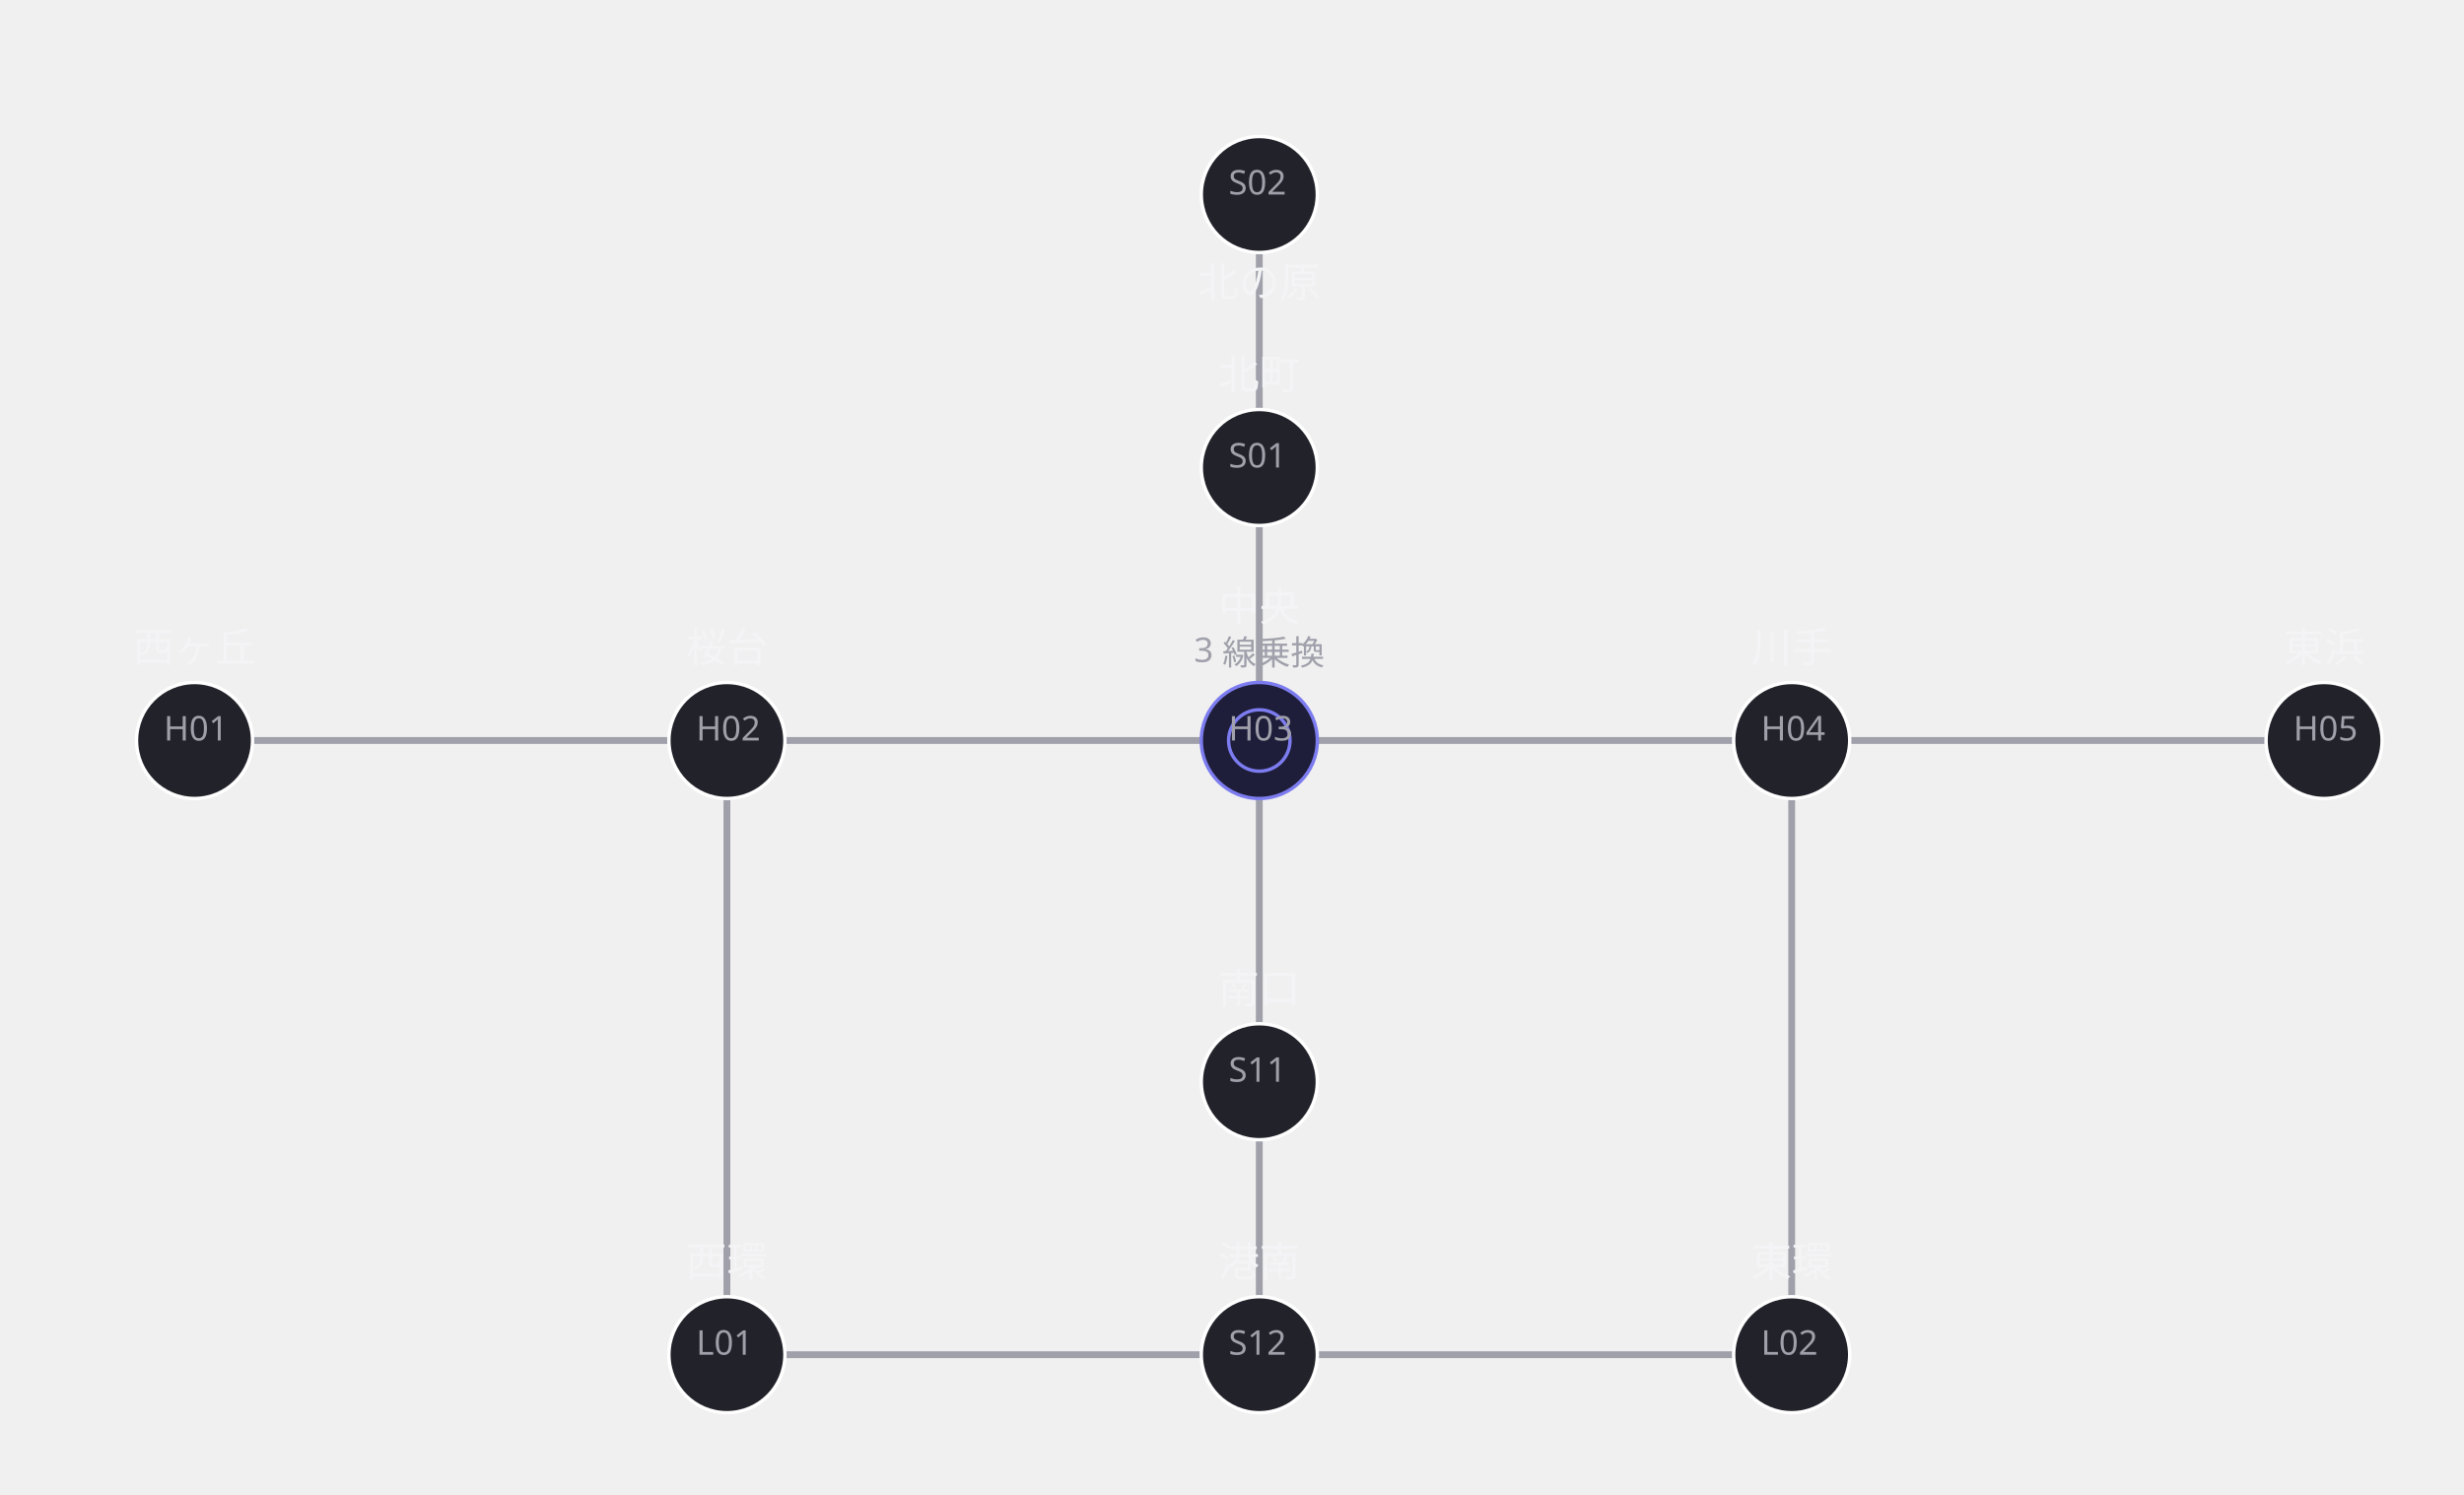
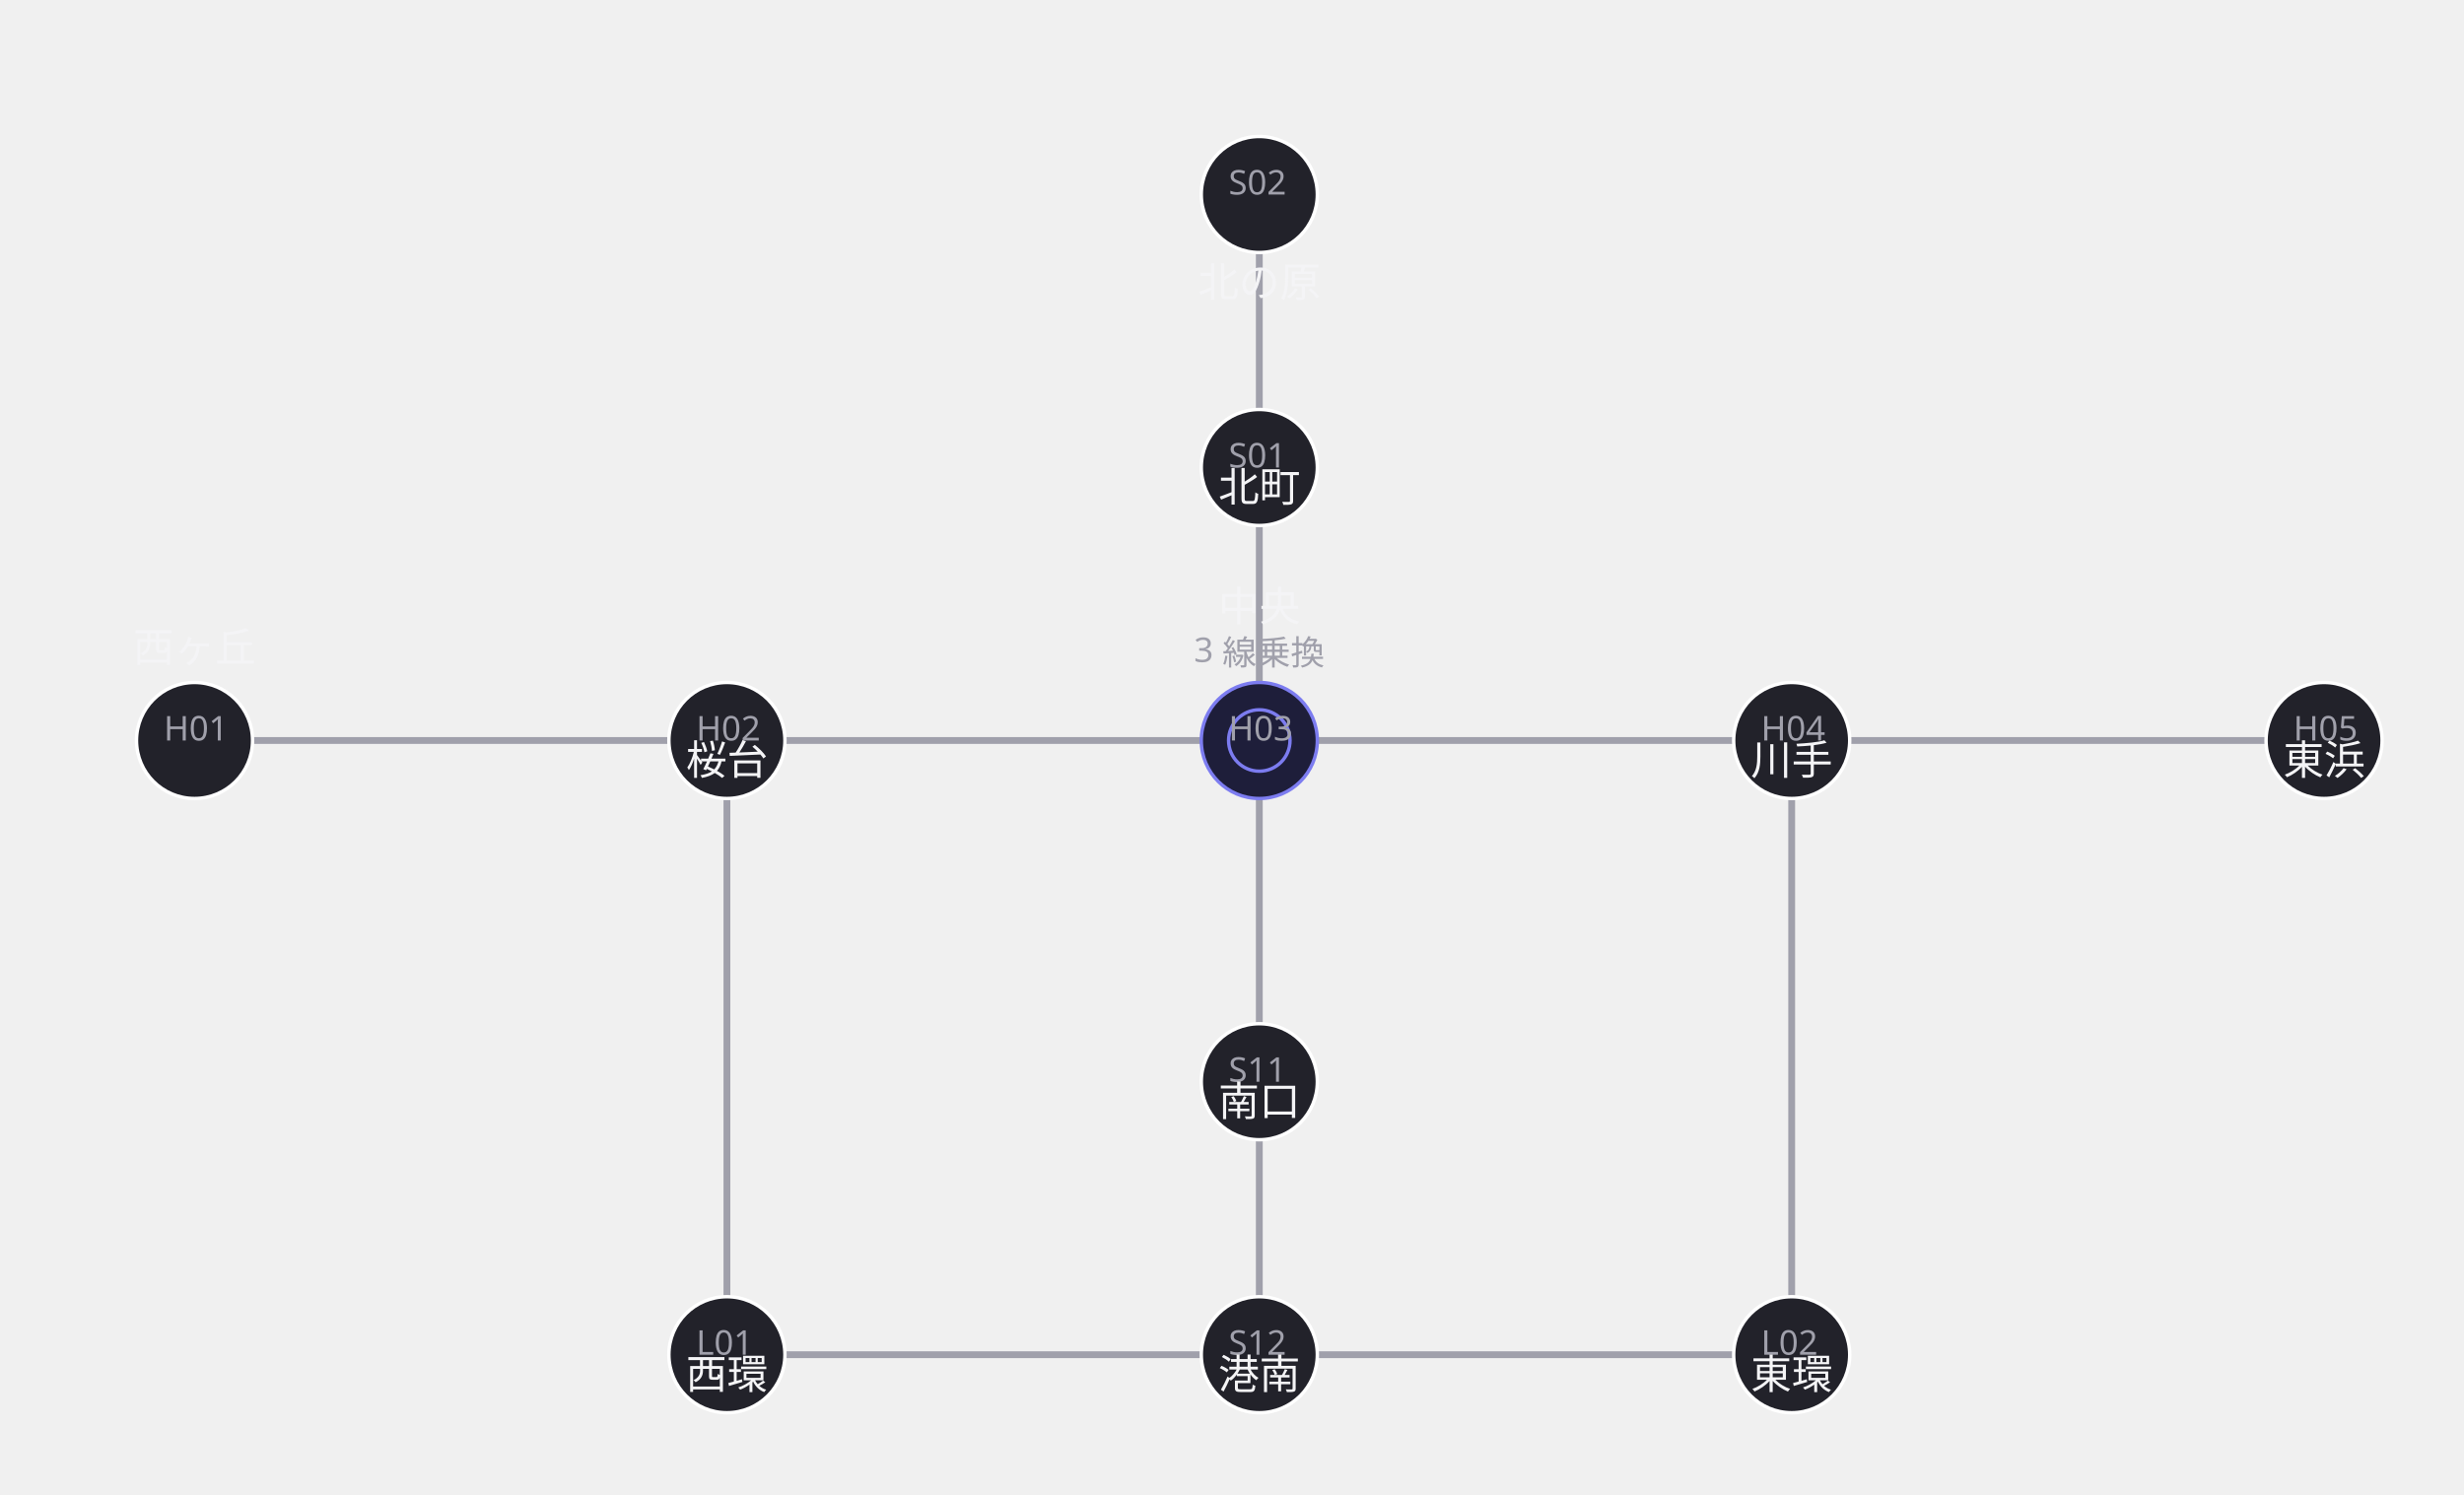
<svg xmlns="http://www.w3.org/2000/svg" width="722" height="438" viewBox="0 0 722 438">
  <defs>
    <marker id="arrow" viewBox="0 0 10 10" refX="9" refY="5" markerWidth="6" markerHeight="6" orient="auto">
      <path d="M 0 0 L 10 5 L 0 10 z" fill="#a0a0ab" />
    </marker>
  </defs>
  <g data-edge="nishi&gt;sakura" data-pinned="false">
    <path d="M 74 217 L 196 217" fill="none" stroke="#a0a0ab" stroke-width="2" />
  </g>
  <g data-edge="sakura&gt;chuo" data-pinned="false">
    <path d="M 230 217 L 352 217" fill="none" stroke="#a0a0ab" stroke-width="2" />
  </g>
  <g data-edge="chuo&gt;kawa" data-pinned="false">
    <path d="M 386 217 L 508 217" fill="none" stroke="#a0a0ab" stroke-width="2" />
  </g>
  <g data-edge="kawa&gt;higashi" data-pinned="false">
    <path d="M 542 217 L 664 217" fill="none" stroke="#a0a0ab" stroke-width="2" />
  </g>
  <g data-edge="kita2&gt;kita1" data-pinned="false">
    <path d="M 369 74 L 369 120" fill="none" stroke="#a0a0ab" stroke-width="2" />
  </g>
  <g data-edge="kita1&gt;chuo" data-pinned="false">
    <path d="M 369 154 L 369 200" fill="none" stroke="#a0a0ab" stroke-width="2" />
  </g>
  <g data-edge="chuo&gt;minami1" data-pinned="false">
    <path d="M 369 234 L 369 300" fill="none" stroke="#a0a0ab" stroke-width="2" />
  </g>
  <g data-edge="minami1&gt;minami2" data-pinned="false">
    <path d="M 369 334 L 369 380" fill="none" stroke="#a0a0ab" stroke-width="2" />
  </g>
  <g data-edge="minami2&gt;kanjo_w" data-pinned="false">
    <path d="M 352 397 L 230 397" fill="none" stroke="#a0a0ab" stroke-width="2" />
  </g>
  <g data-edge="minami2&gt;kanjo_e" data-pinned="false">
    <path d="M 386 397 L 508 397" fill="none" stroke="#a0a0ab" stroke-width="2" />
  </g>
  <g data-edge="kanjo_w&gt;sakura" data-pinned="false">
    <path d="M 213 380 L 213 234" fill="none" stroke="#a0a0ab" stroke-width="2" />
  </g>
  <g data-edge="kanjo_e&gt;kawa" data-pinned="false">
    <path d="M 525 380 L 525 234" fill="none" stroke="#a0a0ab" stroke-width="2" />
  </g>
  <g data-node="nishi" data-pinned="false" data-shape="rect">
    <circle cx="57" cy="217" r="17" fill="#22222a" stroke="#ffffff" stroke-width="1" />
    <text x="48" y="217" font-family="sans-serif" font-size="10" fill="#a0a0ab">H01</text>
    <text x="57" y="194" text-anchor="middle" font-family="sans-serif" font-size="12" fill="#f4f4f6">西ヶ丘</text>
  </g>
  <g data-node="sakura" data-pinned="false" data-shape="rect">
    <circle cx="213" cy="217" r="17" fill="#22222a" stroke="#ffffff" stroke-width="1" />
    <text x="204" y="217" font-family="sans-serif" font-size="10" fill="#a0a0ab">H02</text>
-     <text x="213" y="194" text-anchor="middle" font-family="sans-serif" font-size="12" fill="#f4f4f6">桜台</text>
+     <text x="213" y="227" text-anchor="middle" font-family="sans-serif" font-size="12" fill="#f4f4f6">桜台</text>
  </g>
  <g data-node="chuo" data-pinned="false" data-appearance="primary" data-shape="rect">
    <circle cx="369" cy="217" r="17" fill="#1e1e3a" stroke="#7c7cf0" stroke-width="1" />
    <circle cx="369" cy="217" r="9" fill="none" stroke="#7c7cf0" stroke-width="1" />
    <text x="360" y="217" font-family="sans-serif" font-size="10" fill="#a0a0ab">H03</text>
    <text x="369" y="182" text-anchor="middle" font-family="sans-serif" font-size="12" fill="#f4f4f6">中央</text>
    <text x="369" y="194" text-anchor="middle" font-family="sans-serif" font-size="10" fill="#a0a0ab">3 線乗換</text>
  </g>
  <g data-node="kawa" data-pinned="false" data-shape="rect">
    <circle cx="525" cy="217" r="17" fill="#22222a" stroke="#ffffff" stroke-width="1" />
    <text x="516" y="217" font-family="sans-serif" font-size="10" fill="#a0a0ab">H04</text>
-     <text x="525" y="194" text-anchor="middle" font-family="sans-serif" font-size="12" fill="#f4f4f6">川手</text>
+     <text x="525" y="227" text-anchor="middle" font-family="sans-serif" font-size="12" fill="#f4f4f6">川手</text>
  </g>
  <g data-node="higashi" data-pinned="false" data-shape="rect">
    <circle cx="681" cy="217" r="17" fill="#22222a" stroke="#ffffff" stroke-width="1" />
    <text x="672" y="217" font-family="sans-serif" font-size="10" fill="#a0a0ab">H05</text>
-     <text x="681" y="194" text-anchor="middle" font-family="sans-serif" font-size="12" fill="#f4f4f6">東浜</text>
+     <text x="681" y="227" text-anchor="middle" font-family="sans-serif" font-size="12" fill="#f4f4f6">東浜</text>
  </g>
  <g data-node="kita1" data-pinned="false" data-shape="rect">
    <circle cx="369" cy="137" r="17" fill="#22222a" stroke="#ffffff" stroke-width="1" />
    <text x="360" y="137" font-family="sans-serif" font-size="10" fill="#a0a0ab">S01</text>
-     <text x="369" y="114" text-anchor="middle" font-family="sans-serif" font-size="12" fill="#f4f4f6">北町</text>
+     <text x="369" y="147" text-anchor="middle" font-family="sans-serif" font-size="12" fill="#f4f4f6">北町</text>
  </g>
  <g data-node="kita2" data-pinned="false" data-shape="rect">
    <circle cx="369" cy="57" r="17" fill="#22222a" stroke="#ffffff" stroke-width="1" />
    <text x="360" y="57" font-family="sans-serif" font-size="10" fill="#a0a0ab">S02</text>
    <text x="369" y="87" text-anchor="middle" font-family="sans-serif" font-size="12" fill="#f4f4f6">北の原</text>
  </g>
  <g data-node="minami1" data-pinned="false" data-shape="rect">
    <circle cx="369" cy="317" r="17" fill="#22222a" stroke="#ffffff" stroke-width="1" />
    <text x="360" y="317" font-family="sans-serif" font-size="10" fill="#a0a0ab">S11</text>
-     <text x="369" y="294" text-anchor="middle" font-family="sans-serif" font-size="12" fill="#f4f4f6">南口</text>
+     <text x="369" y="327" text-anchor="middle" font-family="sans-serif" font-size="12" fill="#f4f4f6">南口</text>
  </g>
  <g data-node="minami2" data-pinned="false" data-shape="rect">
    <circle cx="369" cy="397" r="17" fill="#22222a" stroke="#ffffff" stroke-width="1" />
    <text x="360" y="397" font-family="sans-serif" font-size="10" fill="#a0a0ab">S12</text>
-     <text x="369" y="374" text-anchor="middle" font-family="sans-serif" font-size="12" fill="#f4f4f6">港南</text>
+     <text x="369" y="407" text-anchor="middle" font-family="sans-serif" font-size="12" fill="#f4f4f6">港南</text>
  </g>
  <g data-node="kanjo_w" data-pinned="false" data-shape="rect">
    <circle cx="213" cy="397" r="17" fill="#22222a" stroke="#ffffff" stroke-width="1" />
    <text x="204" y="397" font-family="sans-serif" font-size="10" fill="#a0a0ab">L01</text>
-     <text x="213" y="374" text-anchor="middle" font-family="sans-serif" font-size="12" fill="#f4f4f6">西環</text>
+     <text x="213" y="407" text-anchor="middle" font-family="sans-serif" font-size="12" fill="#f4f4f6">西環</text>
  </g>
  <g data-node="kanjo_e" data-pinned="false" data-shape="rect">
    <circle cx="525" cy="397" r="17" fill="#22222a" stroke="#ffffff" stroke-width="1" />
    <text x="516" y="397" font-family="sans-serif" font-size="10" fill="#a0a0ab">L02</text>
-     <text x="525" y="374" text-anchor="middle" font-family="sans-serif" font-size="12" fill="#f4f4f6">東環</text>
+     <text x="525" y="407" text-anchor="middle" font-family="sans-serif" font-size="12" fill="#f4f4f6">東環</text>
  </g>
</svg>
